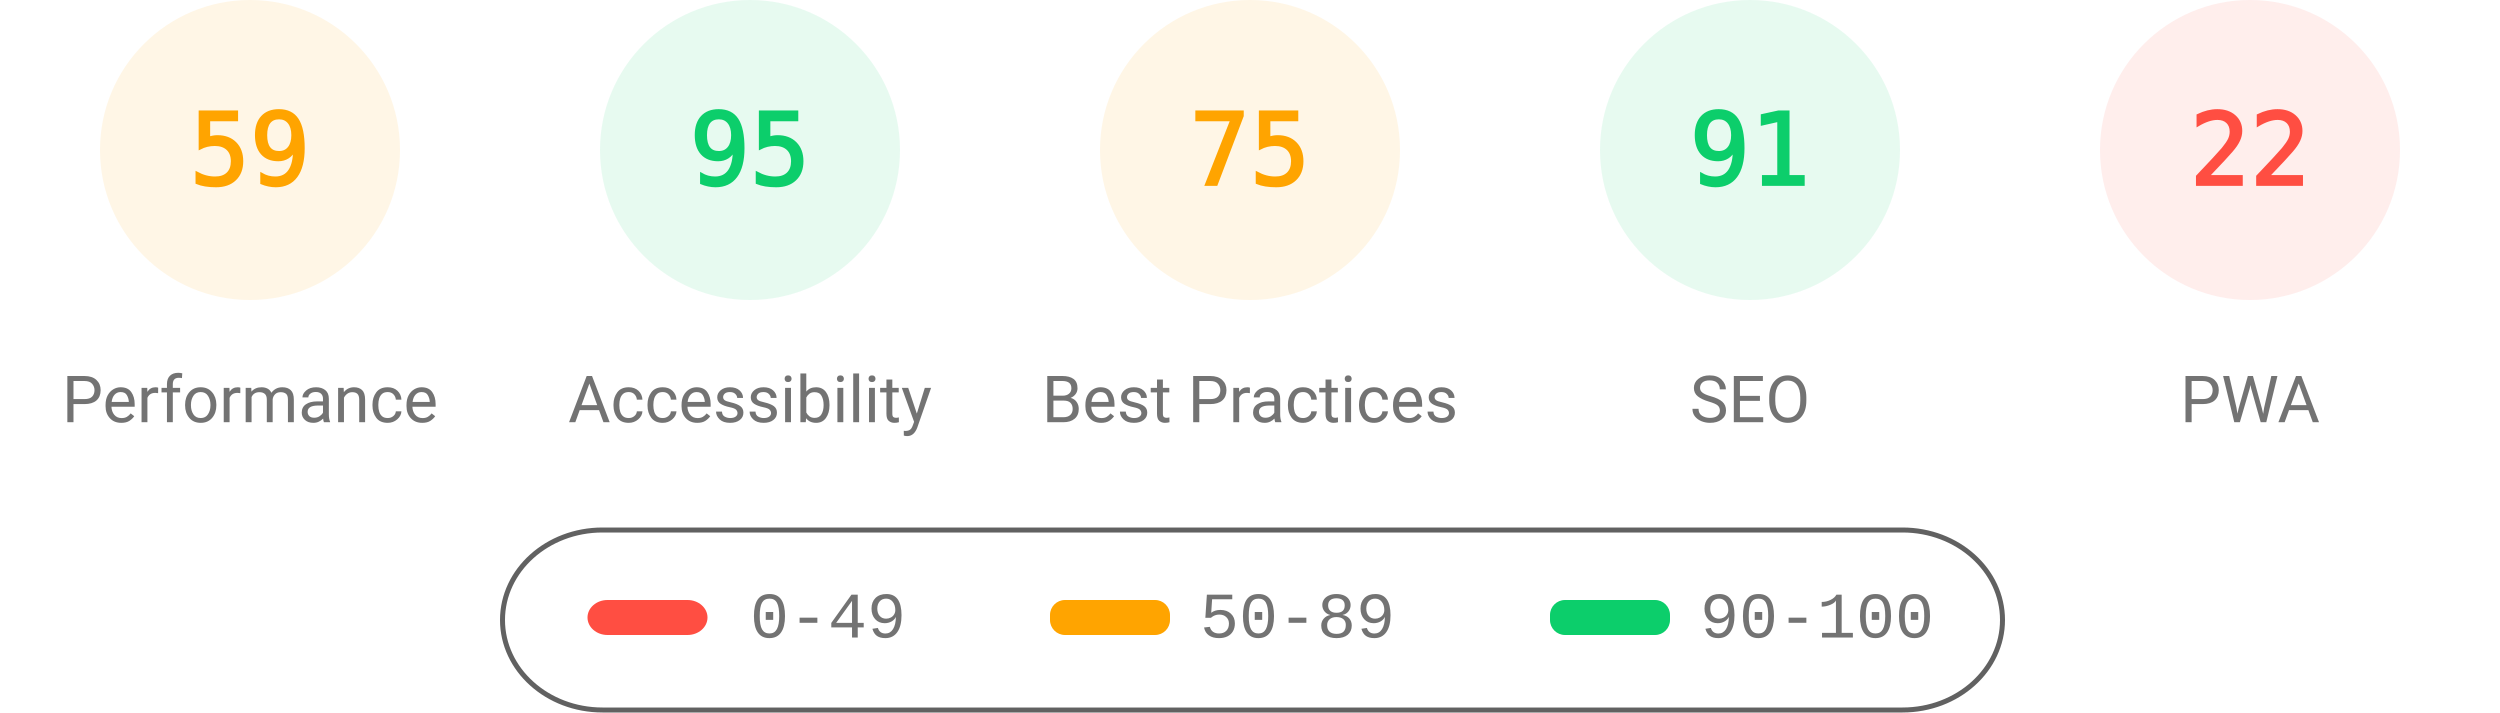
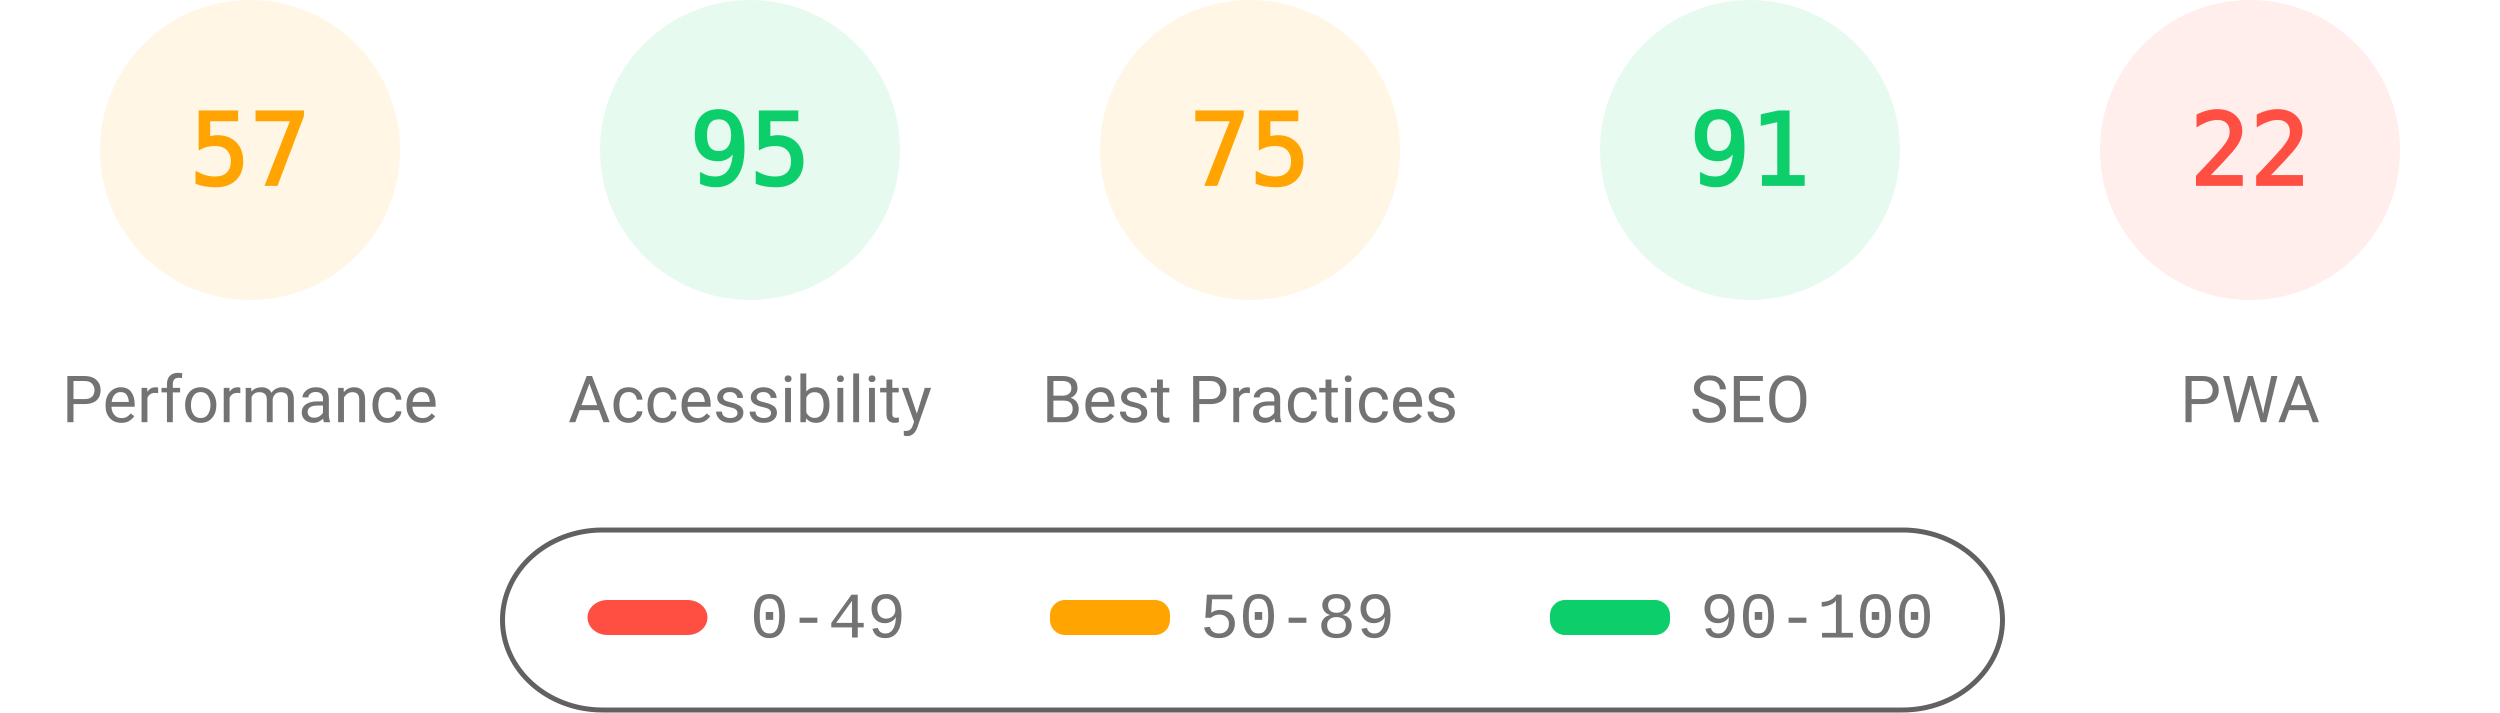
<svg xmlns="http://www.w3.org/2000/svg" fill="none" width="1000" height="285">
  <style>.gauge-base{opacity:.1}.gauge-arc{fill:none;animation-delay:250ms;stroke-linecap:round;transform:rotate(-90deg);transform-origin:100px 60px;animation:load-gauge 1s ease forwards}.guage-text{font-size:40px;font-family:monospace;text-align:center}.guage-red{color:#ff4e42;fill:#ff4e42;stroke:#ff4e42}.guage-orange{color:#ffa400;fill:#ffa400;stroke:#ffa400}.guage-green{color:#0cce6b;fill:#0cce6b;stroke:#0cce6b}.guage-undefined{color:#5c5c5c;fill:#5c5c5c;stroke:#5c5c5c}.guage-title{color:#737373;fill:#737373;stroke:none;font-size:26px;line-height:26px;font-family:Roboto,Halvetica,Arial,sans-serif}@keyframes load-gauge{from{stroke-dasharray:0 352.858}}</style>
  <svg class="guage-div guage-perf guage-orange" viewBox="0 0 200 200" width="200" height="200">
    <circle class="gauge-base" r="56" cx="100" cy="60" stroke-width="8" />
-     <circle class="gauge-arc guage-arc-1" r="56" cx="100" cy="60" stroke-width="8" style="stroke-dasharray:207.596,351.858" />
-     <text class="guage-text" x="100" y="60" alignment-baseline="central" dominant-baseline="central" text-anchor="middle">59</text>
+     <circle class="gauge-arc guage-arc-1" r="56" cx="100" cy="60" stroke-width="8" style="stroke-dasharray:200.559,351.858" />
+     <text class="guage-text" x="100" y="60" alignment-baseline="central" dominant-baseline="central" text-anchor="middle">57</text>
    <text class="guage-title" x="100" y="160" alignment-baseline="central" dominant-baseline="central" text-anchor="middle">Performance</text>
  </svg>
  <svg class="guage-div guage-acc guage-green" viewBox="0 0 200 200" width="200" height="200" x="200">
    <circle class="gauge-base" r="56" cx="100" cy="60" stroke-width="8" />
    <circle class="gauge-arc guage-arc-2" r="56" cx="100" cy="60" stroke-width="8" style="stroke-dasharray:334.265,351.858" />
    <text class="guage-text" x="100" y="60" alignment-baseline="central" dominant-baseline="central" text-anchor="middle">95</text>
    <text class="guage-title" x="100" y="160" alignment-baseline="central" dominant-baseline="central" text-anchor="middle">Accessibility</text>
  </svg>
  <svg class="guage-div guage-best guage-orange" viewBox="0 0 200 200" width="200" height="200" x="400">
    <circle class="gauge-base" r="56" cx="100" cy="60" stroke-width="8" />
    <circle class="gauge-arc guage-arc-3" r="56" cx="100" cy="60" stroke-width="8" style="stroke-dasharray:263.893,351.858" />
    <text class="guage-text" x="100" y="60" alignment-baseline="central" dominant-baseline="central" text-anchor="middle">75</text>
    <text class="guage-title" x="100" y="160" alignment-baseline="central" dominant-baseline="central" text-anchor="middle">Best Practices</text>
  </svg>
  <svg class="guage-div guage-seo guage-green" viewBox="0 0 200 200" width="200" height="200" x="600">
    <circle class="gauge-base" r="56" cx="100" cy="60" stroke-width="8" />
    <circle class="gauge-arc guage-arc-4" r="56" cx="100" cy="60" stroke-width="8" style="stroke-dasharray:320.191,351.858" />
    <text class="guage-text" x="100" y="60" alignment-baseline="central" dominant-baseline="central" text-anchor="middle">91</text>
    <text class="guage-title" x="100" y="160" alignment-baseline="central" dominant-baseline="central" text-anchor="middle">SEO</text>
  </svg>
  <svg class="guage-div guage-pwa guage-red" viewBox="0 0 200 200" width="200" height="200" x="800">
    <circle class="gauge-base" r="56" cx="100" cy="60" stroke-width="8" />
    <circle class="gauge-arc guage-arc-4" r="56" cx="100" cy="60" stroke-width="8" style="stroke-dasharray:77.409,351.858" />
    <text class="guage-text" x="100" y="60" alignment-baseline="central" dominant-baseline="central" text-anchor="middle">22</text>
    <text class="guage-title" x="100" y="160" alignment-baseline="central" dominant-baseline="central" text-anchor="middle">PWA</text>
  </svg>
  <svg width="604" height="76" x="200" y="210">
    <path fill="none" id="canvas_background" d="M-1-1h604v80H-1z" />
    <rect fill-opacity="0" stroke="#616161" stroke-width="2" rx="40" id="svg_2" height="72" width="600" y="2" x="1" fill="#000" />
    <rect stroke="#000" rx="8" id="svg_3" height="14" width="48" y="30" x="35" stroke-opacity="null" stroke-width="0" fill="#ff4e42" />
    <rect stroke="#000" rx="6" id="svg_4" height="14" width="48" y="30" x="220" stroke-opacity="null" stroke-width="0" fill="#ffa400" />
    <rect stroke="#000" rx="6" id="svg_5" height="14" width="48" y="30" x="420" stroke-opacity="null" stroke-width="0" fill="#0cce6b" />
    <text xml:space="preserve" text-anchor="start" font-family="'Courier New', Courier, monospace" font-size="26" id="svg_6" y="45" x="100" stroke-opacity="null" stroke-width="0" stroke="#000" fill="#737373">0-49</text>
    <text xml:space="preserve" text-anchor="start" font-family="'Courier New', Courier, monospace" font-size="26" id="svg_7" y="45" x="280" stroke-opacity="null" stroke-width="0" stroke="#000" fill="#737373">50-89</text>
    <text xml:space="preserve" text-anchor="start" font-family="'Courier New', Courier, monospace" font-size="26" id="svg_8" y="45" x="480" stroke-opacity="null" stroke-width="0" stroke="#000" fill="#737373">90-100</text>
  </svg>
</svg>
